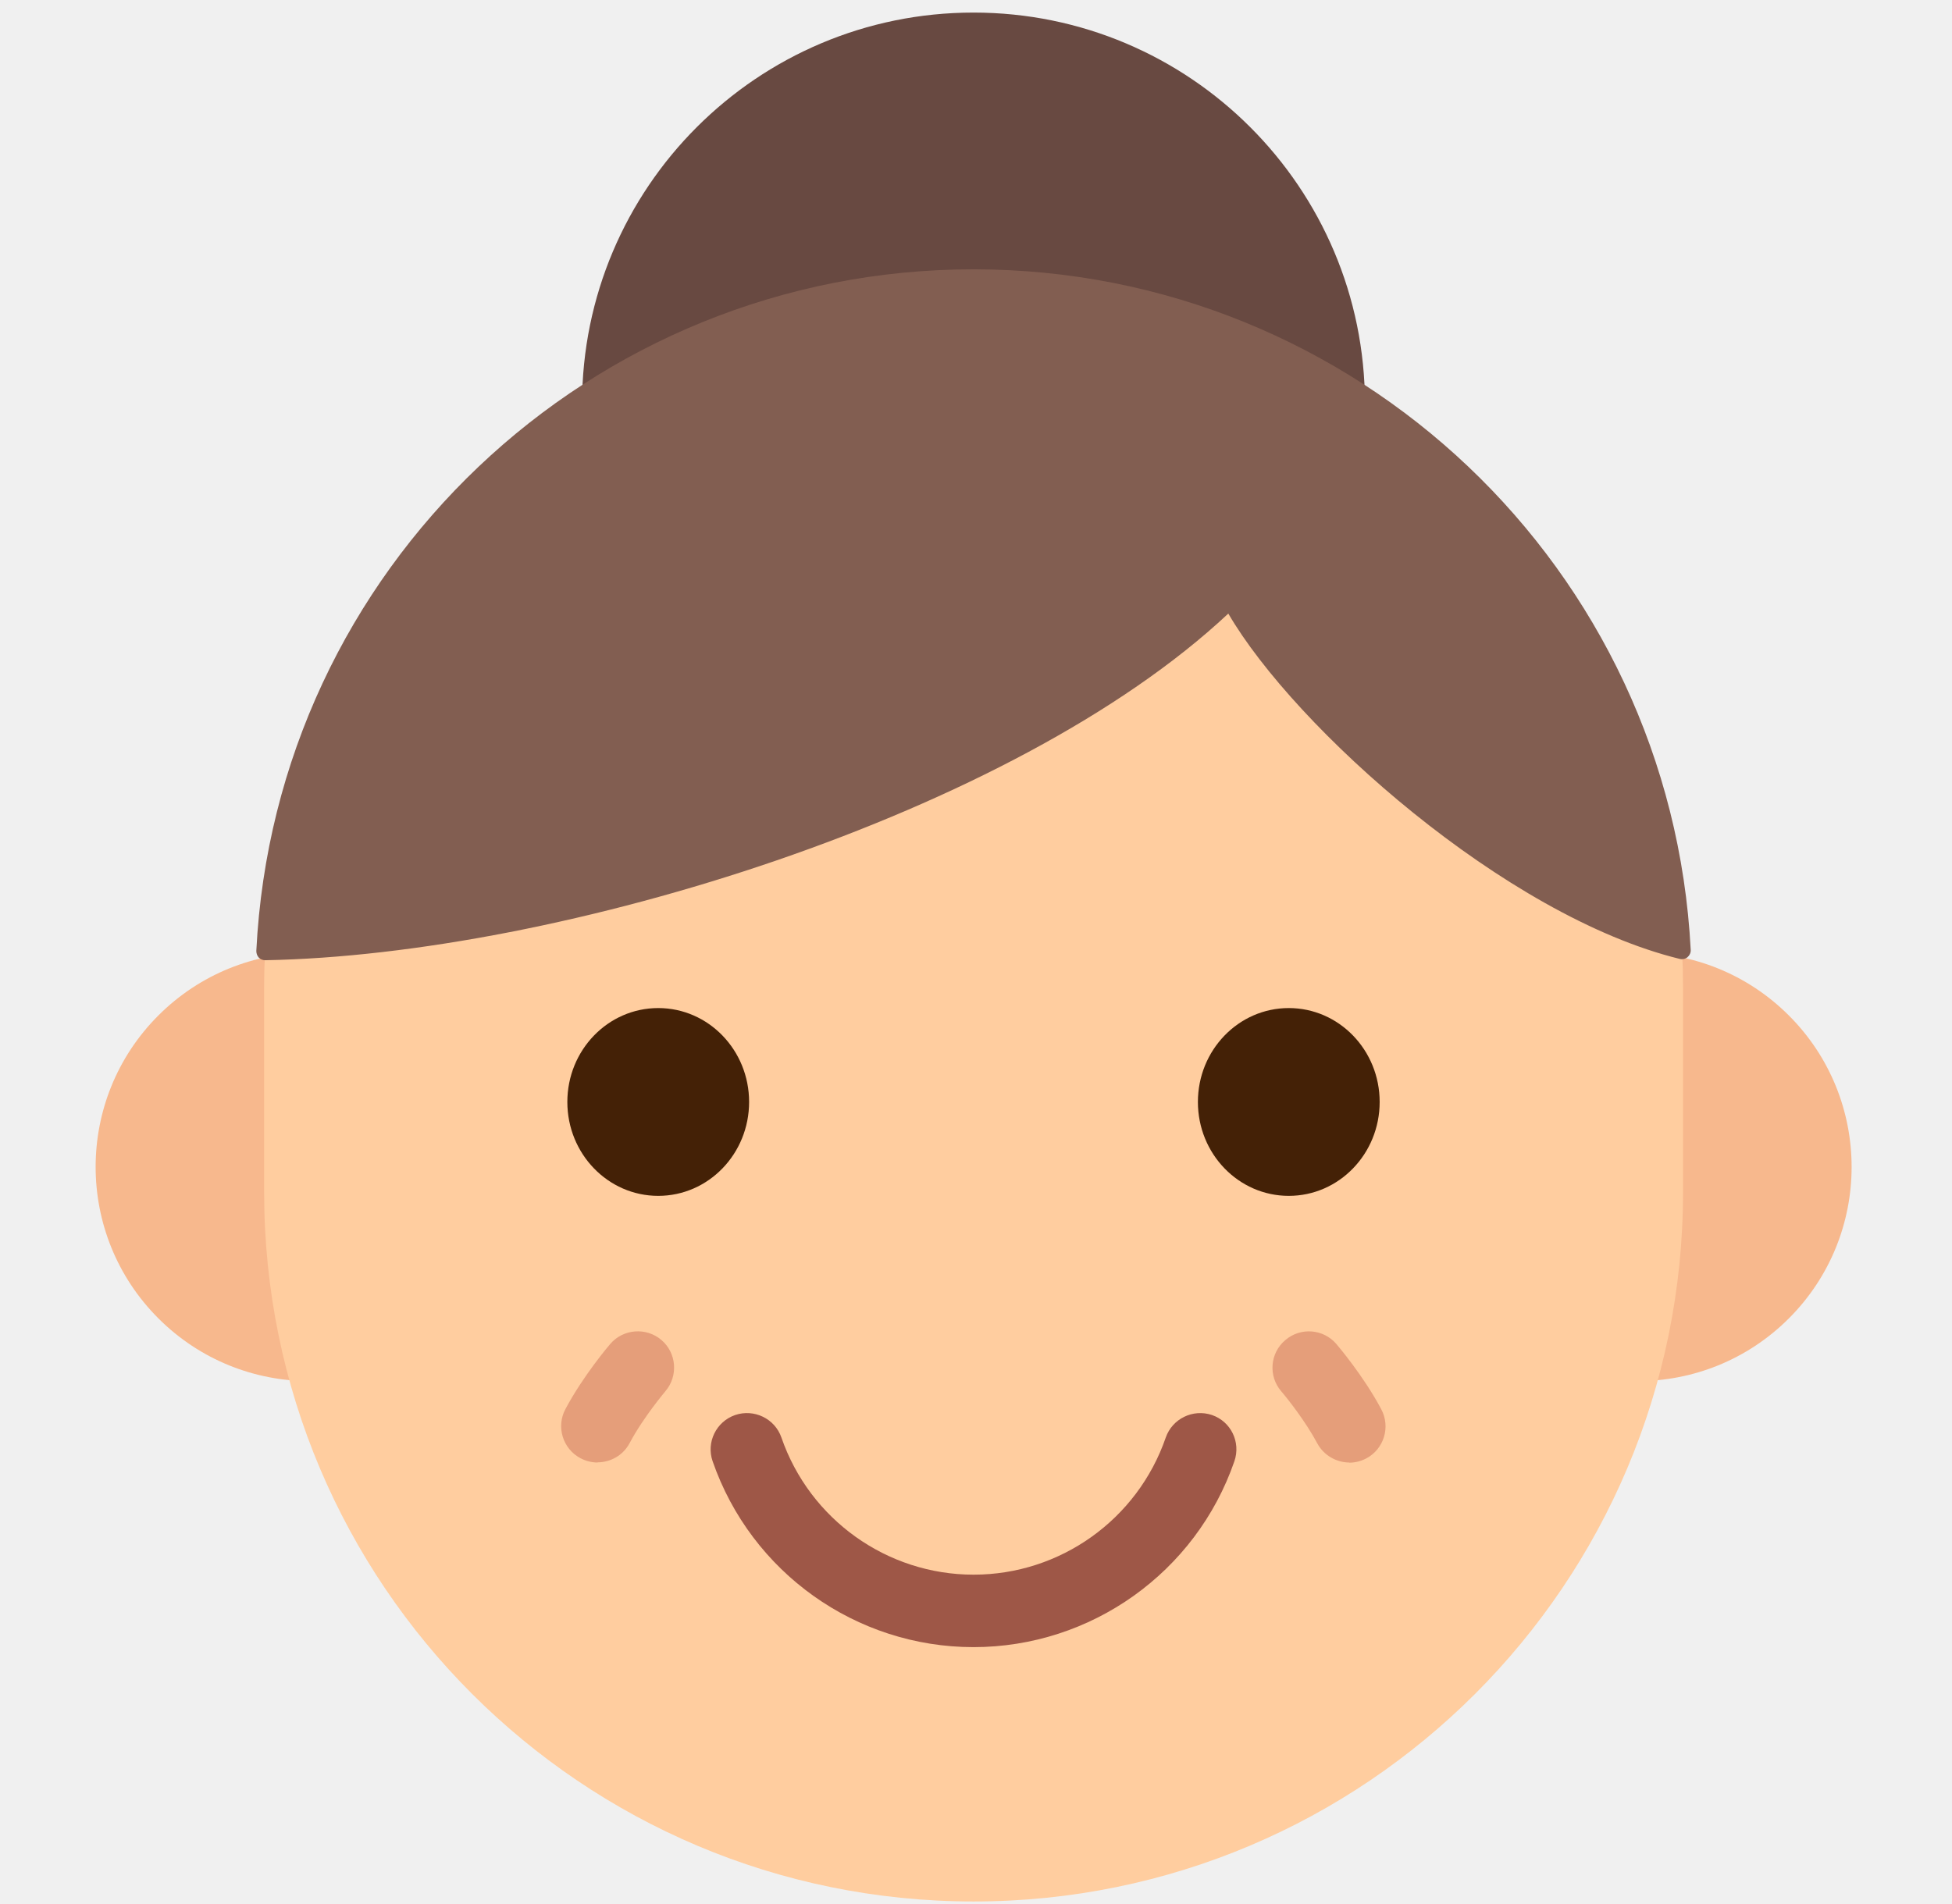
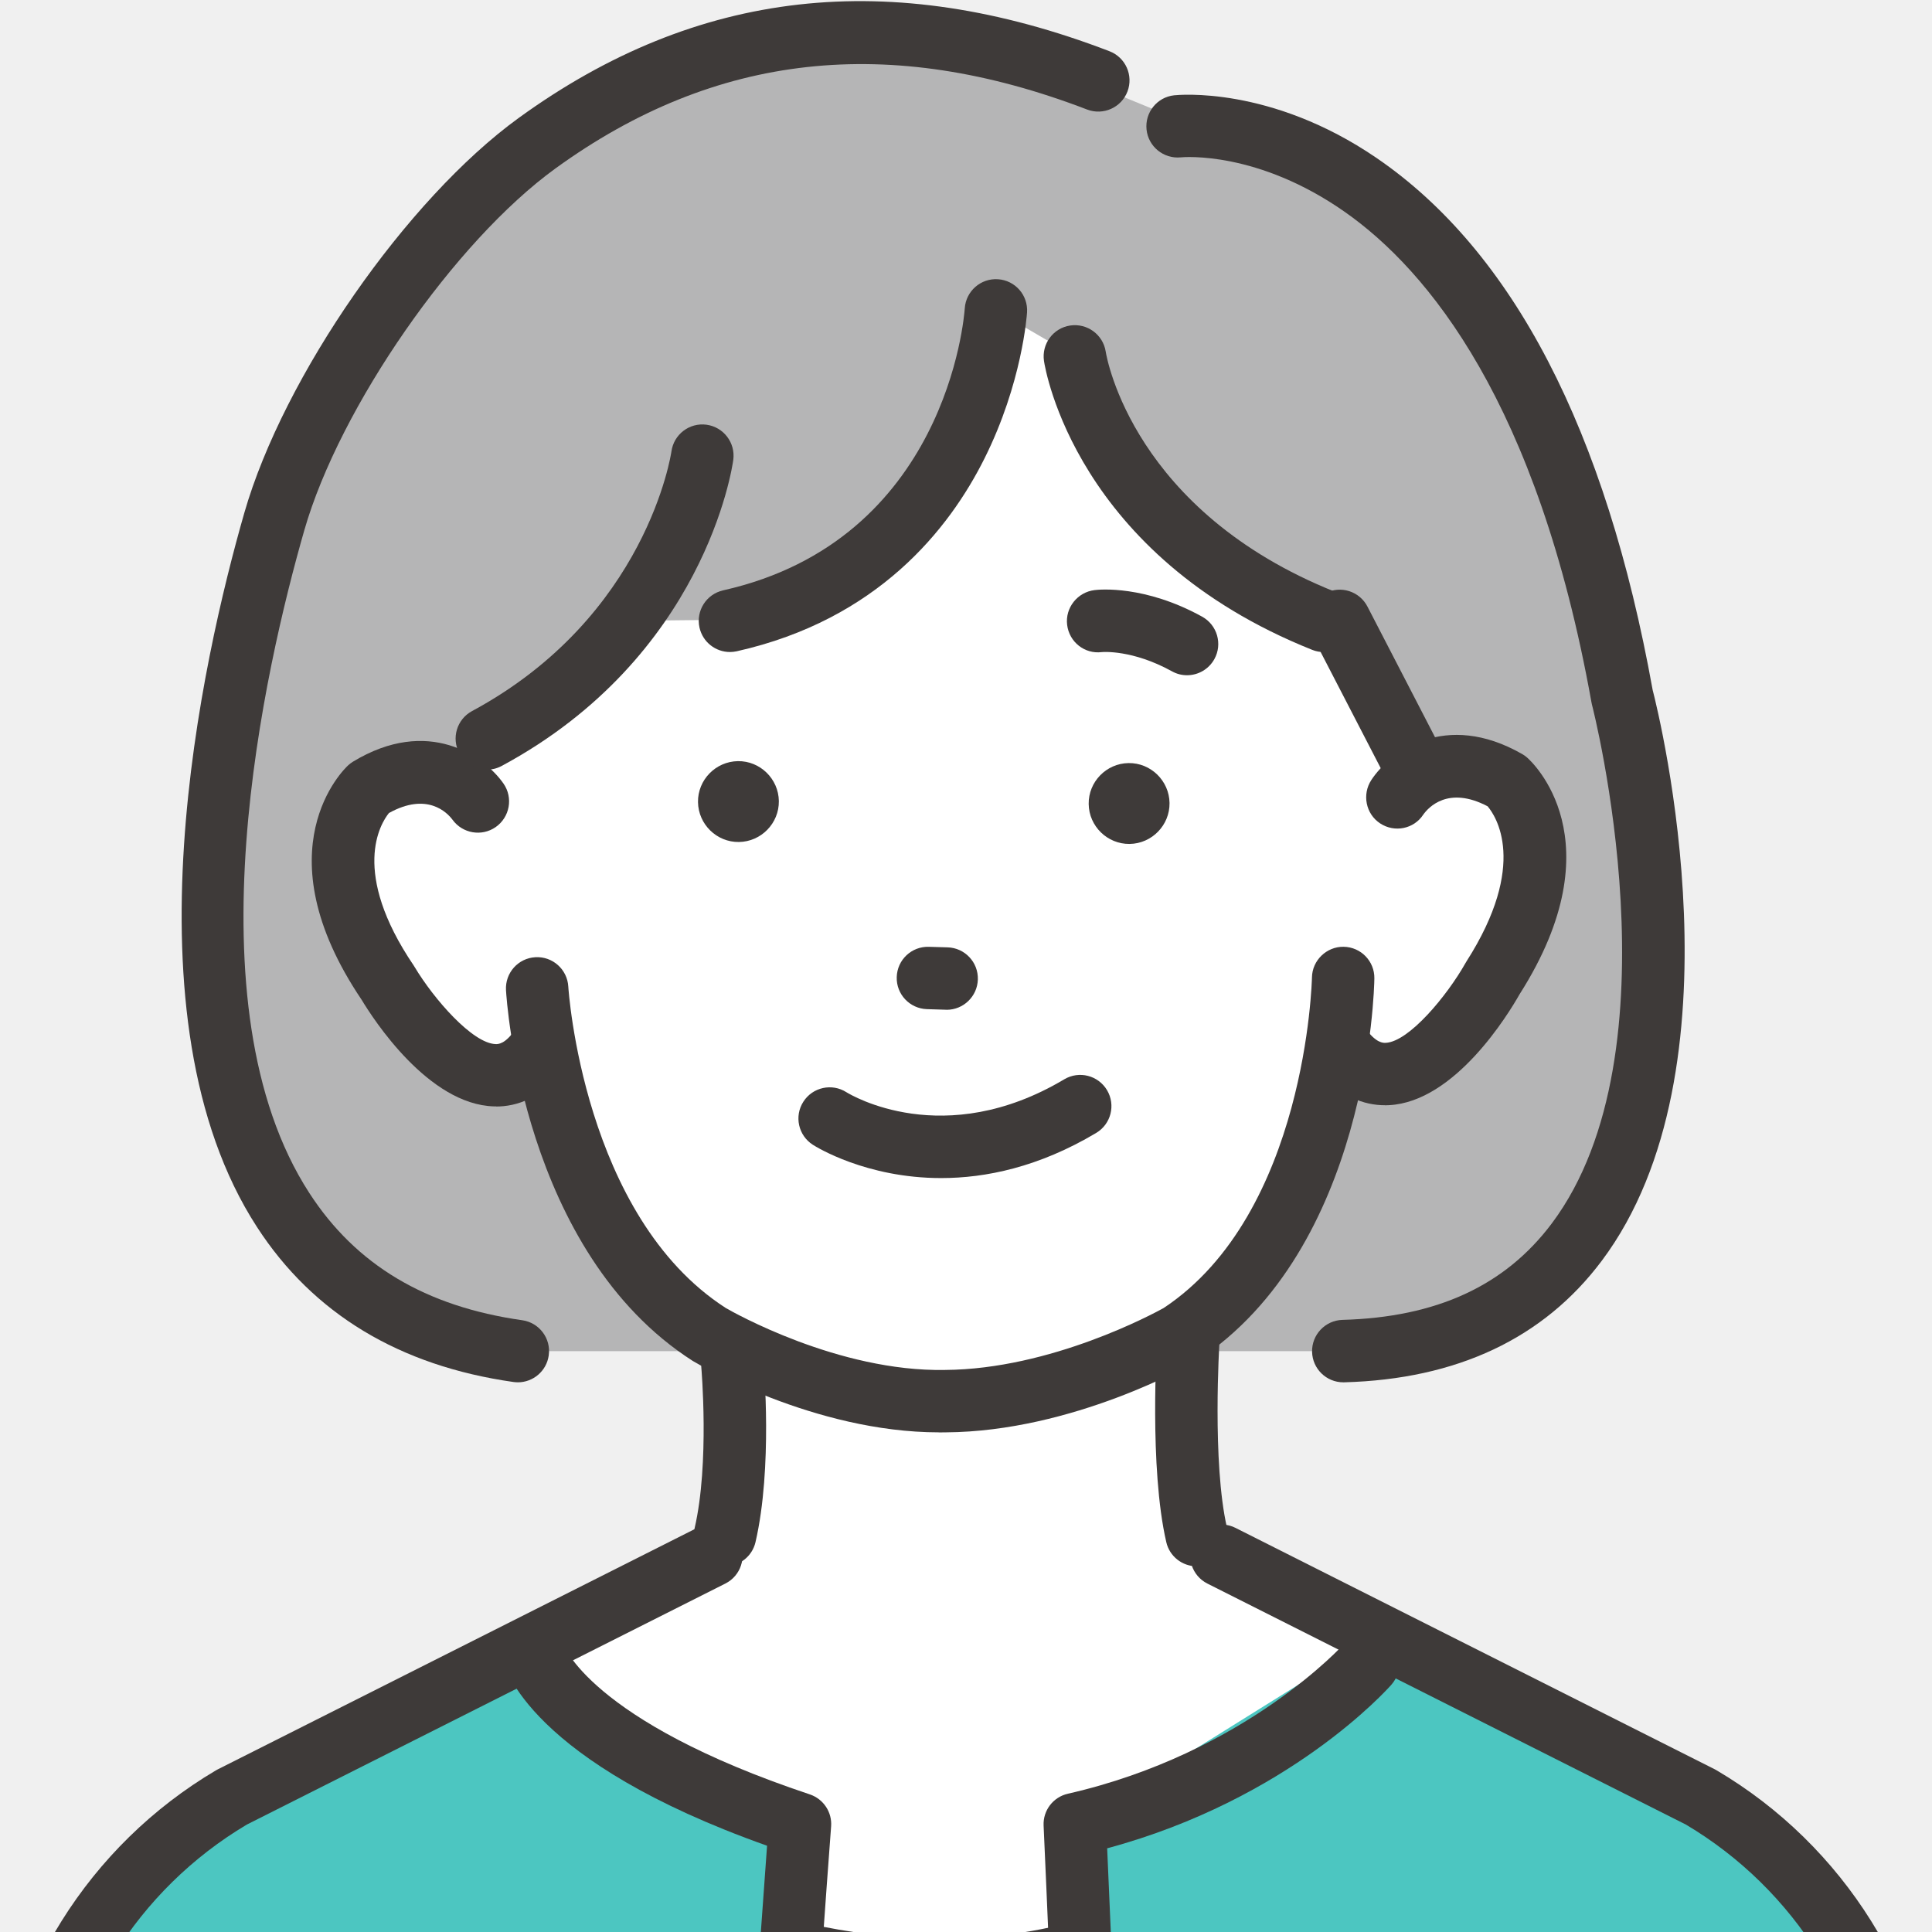
- <svg xmlns="http://www.w3.org/2000/svg" width="122" height="119" viewBox="0 0 122 119" fill="none">
-   <g id="c3-2">
-     <path id="Vector" d="M85.309 25.256C85.309 11.741 74.356 0.786 60.844 0.786C47.332 0.786 36.379 11.741 36.379 25.256V32.316C36.379 45.83 47.332 56.786 60.844 56.786C74.356 56.786 85.309 45.83 85.309 32.316V25.256Z" fill="#684941" />
-     <path id="Vector_2" d="M28.835 82.414C34.064 77.185 34.064 68.707 28.835 63.478C23.606 58.249 15.128 58.249 9.899 63.478C4.67 68.707 4.67 77.185 9.899 82.414C15.128 87.644 23.606 87.644 28.835 82.414Z" fill="#F7B88D" />
-     <path id="Vector_3" d="M111.804 82.416C117.033 77.187 117.033 68.709 111.804 63.48C106.575 58.251 98.097 58.251 92.868 63.48C87.638 68.709 87.638 77.187 92.868 82.416C98.097 87.645 106.575 87.645 111.804 82.416Z" fill="#F7B88D" />
-     <path id="Vector_4" d="M60.849 118.866C36.359 118.866 16.509 99.016 16.509 74.525V61.725C16.509 37.236 36.559 20.416 61.049 20.416C85.539 20.416 105.189 37.236 105.189 61.725V74.525C105.189 99.016 85.339 118.866 60.849 118.866Z" fill="#FFCD9F" />
-     <path id="Vector_5" d="M46.819 68.886C46.819 72.126 44.279 74.756 41.139 74.756C37.999 74.756 35.459 72.126 35.459 68.886C35.459 65.646 37.999 63.016 41.139 63.016C44.279 63.016 46.819 65.646 46.819 68.886Z" fill="#442106" />
-     <path id="Vector_6" d="M86.229 68.886C86.229 72.126 83.689 74.756 80.549 74.756C77.409 74.756 74.869 72.126 74.869 68.886C74.869 65.646 77.409 63.016 80.549 63.016C83.689 63.016 86.229 65.646 86.229 68.886Z" fill="#442106" />
-     <path id="Vector_7" d="M60.849 102.966C53.499 102.966 46.949 98.296 44.539 91.346C44.129 90.166 44.759 88.866 45.949 88.456C47.129 88.056 48.429 88.676 48.839 89.866C50.609 94.986 55.439 98.436 60.849 98.436C66.259 98.436 71.089 94.996 72.859 89.866C73.269 88.686 74.559 88.056 75.749 88.456C76.939 88.866 77.559 90.156 77.149 91.346C74.749 98.296 68.189 102.966 60.839 102.966H60.849Z" fill="#9E5747" />
-     <path id="Vector_8" d="M60.849 16.835C36.91 16.835 17.209 35.556 16.02 59.445C16.02 59.596 16.07 59.745 16.169 59.855C16.27 59.965 16.419 60.026 16.57 60.026C34.999 59.695 63.359 50.925 76.769 38.355C80.919 45.486 94.079 57.276 104.99 59.945C105.16 59.986 105.34 59.945 105.47 59.835C105.6 59.725 105.68 59.556 105.67 59.386C104.44 35.526 84.749 16.835 60.84 16.835H60.849Z" fill="#825E51" />
-     <path id="Vector_9" d="M37.349 91.425C36.989 91.425 36.619 91.335 36.279 91.156C35.169 90.566 34.749 89.186 35.339 88.085C36.449 85.996 38.069 84.096 38.139 84.016C38.949 83.066 40.389 82.956 41.339 83.766C42.289 84.576 42.399 86.016 41.589 86.966C41.579 86.986 40.219 88.576 39.349 90.216C38.939 90.986 38.149 91.415 37.339 91.415L37.349 91.425Z" fill="#E59E7A" />
-     <path id="Vector_10" d="M84.339 91.425C83.529 91.425 82.739 90.985 82.329 90.225C81.599 88.855 80.459 87.415 80.079 86.975C79.259 86.025 79.369 84.585 80.329 83.775C81.279 82.955 82.719 83.065 83.529 84.025C83.599 84.105 85.219 86.005 86.329 88.095C86.919 89.205 86.499 90.575 85.399 91.165C85.059 91.345 84.689 91.435 84.329 91.435L84.339 91.425Z" fill="#E59E7A" />
+ <svg xmlns="http://www.w3.org/2000/svg" width="60" height="60" viewBox="0 0 60 60" fill="none">
+   <g id="Clip path group">
+     <mask id="mask0_536_48052" style="mask-type:luminance" maskUnits="userSpaceOnUse" x="-9" y="-7" width="80" height="81">
+       <g id="clippath">
+         <path id="Vector" d="M30.915 73.245C52.939 73.245 70.793 55.391 70.793 33.366C70.793 11.342 52.939 -6.512 30.915 -6.512C8.891 -6.512 -8.963 11.342 -8.963 33.366C-8.963 55.391 8.891 73.245 30.915 73.245Z" fill="white" />
+       </g>
+     </mask>
+     <g mask="url(#mask0_536_48052)">
+       <g id="Group">
+         <g id="Clip path group_2">
+           <mask id="mask1_536_48052" style="mask-type:luminance" maskUnits="userSpaceOnUse" x="-7" y="-9" width="75" height="83">
+             <g id="clippath-1">
+               <path id="Vector_2" d="M67.841 -8.316H-6.01V73.763H67.841V-8.316Z" fill="white" />
+             </g>
+           </mask>
+           <g mask="url(#mask1_536_48052)">
+             <g id="Group_2">
+               <path id="Vector_3" d="M22.454 38.021C22.454 38.021 23.332 45.498 22.454 48.842L16.814 52.123L27.268 72.16L42.731 53.62L43.446 51.852L37.376 48.172C37.376 48.172 37.225 44.081 37.968 40.185L28.379 36.774L22.454 38.019V38.021Z" fill="white" />
+               <path id="Vector_4" d="M18.778 78.936L19.123 60.248C19.123 60.248 32.02 62.38 41.03 59.485L41.671 79.042L18.778 78.936Z" fill="white" />
+               <path id="Vector_5" d="M52.492 79.044L50.254 58.815L32.804 57.223L33.801 79.044H52.492Z" fill="#4CC6C1" />
+               <path id="Vector_6" d="M16.083 41.961H42.484C42.484 41.961 60.081 43.409 46.877 11.067C46.877 11.067 43.584 2.712 37.087 3.911L31.751 1.724C31.751 1.724 18.915 -1.826 11.846 9.638C11.846 9.638 0.777 30.626 10.658 39.228C10.658 39.228 13.802 41.959 16.085 41.959L16.083 41.961Z" fill="#B5B5B6" />
+               <path id="Vector_7" d="M16.533 79.342L10.751 66.904L22.092 55.599C22.092 55.599 16.567 53.358 16.533 51.261L5.869 56.712C5.869 56.712 1.671 60.018 0.779 66.216C0.746 66.441 0.718 66.671 0.695 66.904C0.485 69.007 0.02 73.789 -0.515 79.34H16.535L16.533 79.342Z" fill="#4CC6C1" />
+               <path id="Vector_8" d="M60.988 79.044L58.864 63.829C58.28 61.324 55.444 57.5 53.264 56.136L42.484 50.971L33.38 56.647L47.945 69.231L48.327 79.019L60.99 79.042L60.988 79.044Z" fill="#4CC6C1" />
+               <path id="Vector_9" d="M23.639 79.034L24.844 56.474L20.154 54.852L10.81 64.089L8.915 79.31L23.639 79.034Z" fill="#4CC6C1" />
+               <path id="Vector_10" d="M47.374 25.14C45.746 23.135 43.447 22.935 43.447 22.935L39.385 16.053L30.93 6.48L26.8 14.315L20.91 11.816L17.716 17.713L14.838 24.887C14.838 24.887 12.767 21.633 11.177 26.21C11.177 26.21 9.039 29.291 15.078 33.354C15.078 33.354 16.42 33.207 16.812 32.494C16.812 32.494 19.186 44.391 29.099 44.005C41.602 44.64 41.602 32.484 41.602 32.484C42.012 33.185 43.445 33.695 43.445 33.695C49.916 29.516 47.372 25.138 47.372 25.138L47.374 25.14Z" fill="white" />
+               <path id="Vector_11" d="M36.863 20.97C36.704 20.97 36.543 20.931 36.396 20.848C35.169 20.172 34.252 20.248 34.213 20.252C33.682 20.317 33.206 19.937 33.141 19.406C33.076 18.875 33.462 18.39 33.993 18.326C34.148 18.306 35.557 18.171 37.333 19.151C37.802 19.41 37.972 20 37.714 20.468C37.537 20.788 37.206 20.97 36.865 20.97H36.863Z" fill="#3E3A39" />
+               <path id="Vector_12" d="M29.229 36.586C26.896 36.586 25.344 35.616 25.242 35.551C24.791 35.261 24.66 34.662 24.95 34.213C25.238 33.764 25.836 33.633 26.285 33.919C26.418 34.001 29.313 35.746 33.051 33.519C33.511 33.245 34.105 33.395 34.38 33.856C34.654 34.317 34.503 34.911 34.042 35.185C32.257 36.249 30.607 36.586 29.229 36.586Z" fill="#3E3A39" />
+               <path id="Vector_13" d="M35.082 26.209C34.392 26.218 33.819 25.66 33.81 24.97C33.8 24.28 34.358 23.708 35.048 23.698C35.738 23.688 36.311 24.247 36.321 24.937C36.33 25.627 35.772 26.199 35.082 26.209Z" fill="#3E3A39" />
+               <path id="Vector_14" d="M22.949 26.149C22.259 26.159 21.687 25.6 21.677 24.91C21.667 24.22 22.226 23.648 22.916 23.638C23.605 23.628 24.178 24.187 24.188 24.877C24.197 25.567 23.639 26.139 22.949 26.149Z" fill="#3E3A39" />
+               <path id="Vector_15" d="M29.399 31.358C29.39 31.358 29.38 31.358 29.37 31.358L28.788 31.34C28.253 31.324 27.831 30.877 27.849 30.342C27.865 29.807 28.31 29.388 28.847 29.404L29.429 29.421C29.964 29.437 30.385 29.884 30.368 30.419C30.352 30.944 29.921 31.36 29.399 31.36V31.358Z" fill="#3E3A39" />
+               <path id="Vector_16" d="M41.716 42.929C41.193 42.929 40.762 42.511 40.748 41.986C40.734 41.451 41.156 41.006 41.691 40.99C44.613 40.91 46.74 39.93 48.192 37.995C52.202 32.648 49.468 21.986 49.438 21.878C49.433 21.853 49.427 21.829 49.423 21.804C47.751 12.5 44.343 8.395 41.777 6.59C39.062 4.681 36.763 4.877 36.667 4.887C36.136 4.938 35.662 4.552 35.607 4.023C35.552 3.494 35.932 3.019 36.461 2.96C36.583 2.947 39.462 2.659 42.749 4.905C46.985 7.8 49.87 13.356 51.324 21.424C51.544 22.28 54.223 33.184 49.742 39.158C47.937 41.565 45.246 42.833 41.744 42.929C41.734 42.929 41.726 42.929 41.716 42.929Z" fill="#3E3A39" />
+               <path id="Vector_17" d="M22.518 48.642C22.445 48.642 22.373 48.635 22.299 48.617C21.777 48.495 21.452 47.976 21.573 47.455C22.04 45.438 21.781 42.484 21.779 42.453C21.73 41.919 22.124 41.449 22.657 41.4C23.19 41.351 23.661 41.745 23.71 42.278C23.721 42.411 24 45.569 23.463 47.892C23.359 48.34 22.961 48.642 22.52 48.642H22.518Z" fill="#3E3A39" />
+               <path id="Vector_18" d="M37.163 48.643C36.721 48.643 36.322 48.339 36.22 47.892C35.685 45.581 35.928 41.711 35.938 41.546C35.973 41.011 36.433 40.605 36.967 40.64C37.502 40.676 37.905 41.136 37.872 41.669C37.87 41.707 37.637 45.421 38.107 47.453C38.229 47.975 37.903 48.496 37.382 48.616C37.307 48.633 37.235 48.641 37.163 48.641V48.643Z" fill="#3E3A39" />
+               <path id="Vector_19" d="M16.083 42.929C16.038 42.929 15.993 42.925 15.945 42.919C12.406 42.417 9.724 40.799 7.98 38.105C3.75 31.583 6.298 20.422 7.588 15.926C8.807 11.685 12.631 6.181 16.114 3.659C21.643 -0.348 27.643 -1.024 34.456 1.591C34.956 1.783 35.205 2.343 35.014 2.843C34.822 3.343 34.262 3.592 33.762 3.402C27.608 1.04 22.208 1.638 17.253 5.229C14.123 7.496 10.55 12.641 9.452 16.463C8.235 20.703 5.81 31.197 9.607 37.051C11.053 39.283 13.217 40.575 16.218 41.001C16.747 41.075 17.118 41.567 17.041 42.096C16.973 42.58 16.557 42.929 16.083 42.929Z" fill="#3E3A39" />
+               <path id="Vector_20" d="M29.16 44.483C25.283 44.483 21.694 42.37 21.54 42.28C21.53 42.275 21.522 42.271 21.514 42.265C16.228 38.882 15.734 31.079 15.714 30.748C15.685 30.213 16.093 29.756 16.628 29.727C17.163 29.697 17.619 30.107 17.649 30.64C17.653 30.71 18.111 37.77 22.541 40.622C22.755 40.746 26.032 42.606 29.344 42.545C32.639 42.525 35.844 40.785 36.138 40.622C40.573 37.684 40.742 30.43 40.744 30.358C40.751 29.823 41.2 29.395 41.727 29.403C42.263 29.411 42.69 29.85 42.682 30.385C42.678 30.726 42.502 38.764 37.174 42.259C37.159 42.269 37.143 42.278 37.127 42.288C36.974 42.376 33.319 44.46 29.368 44.483C29.297 44.483 29.227 44.485 29.156 44.485L29.16 44.483Z" fill="#3E3A39" />
+               <path id="Vector_21" d="M-0.547 80.308C-0.579 80.308 -0.612 80.308 -0.645 80.305C-1.179 80.252 -1.567 79.775 -1.514 79.244L-0.191 66.022C0.174 61.443 2.753 57.316 6.708 54.979C6.728 54.968 6.746 54.958 6.765 54.948L21.655 47.447C22.134 47.206 22.716 47.398 22.957 47.876C23.198 48.355 23.006 48.937 22.528 49.178L7.667 56.663C4.266 58.684 2.052 62.239 1.74 66.183C1.74 66.189 1.74 66.196 1.74 66.202L0.417 79.434C0.366 79.934 -0.055 80.306 -0.547 80.306V80.308Z" fill="#3E3A39" />
+               <path id="Vector_22" d="M60.571 80.308C60.079 80.308 59.658 79.936 59.607 79.436L58.284 66.204C58.284 66.204 58.284 66.19 58.284 66.184C57.972 62.241 55.758 58.683 52.357 56.664L37.496 49.179C37.018 48.938 36.826 48.356 37.067 47.878C37.308 47.4 37.89 47.208 38.368 47.449L53.258 54.949C53.278 54.959 53.298 54.969 53.315 54.981C57.271 57.317 59.85 61.445 60.215 66.023L61.538 79.246C61.59 79.779 61.202 80.253 60.669 80.306C60.636 80.31 60.605 80.31 60.571 80.31V80.308Z" fill="#3E3A39" />
+               <path id="Vector_23" d="M23.387 80.012C23.369 80.012 23.349 80.012 23.332 80.012C22.797 79.982 22.389 79.524 22.419 78.991C22.989 68.81 23.632 59.896 23.822 57.321C16.456 54.704 15.653 51.792 15.584 51.459L17.483 51.067C17.483 51.067 17.483 51.053 17.473 51.023C17.481 51.047 18.277 53.434 25.151 55.727C25.572 55.869 25.845 56.278 25.811 56.721C25.803 56.823 25.027 67.076 24.355 79.099C24.326 79.614 23.898 80.014 23.389 80.014L23.387 80.012Z" fill="#3E3A39" />
+               <path id="Vector_24" d="M34.29 79.979C33.77 79.979 33.341 79.569 33.322 79.046C32.885 67.272 32.416 56.798 32.41 56.694C32.389 56.225 32.706 55.81 33.163 55.706C38.678 54.45 41.724 51.071 41.755 51.037C42.11 50.637 42.722 50.598 43.124 50.953C43.525 51.306 43.565 51.917 43.212 52.319C43.078 52.47 40.035 55.878 34.384 57.401C34.502 60.063 34.892 69.059 35.26 78.977C35.28 79.512 34.862 79.961 34.327 79.983C34.315 79.983 34.304 79.983 34.29 79.983V79.979Z" fill="#3E3A39" />
+               <path id="Vector_25" d="M29.233 62.145C27.325 62.145 25.626 61.863 24.325 61.55C23.803 61.424 23.484 60.901 23.609 60.379C23.735 59.858 24.258 59.538 24.779 59.664C26.834 60.16 29.973 60.568 33.268 59.699C33.786 59.564 34.317 59.872 34.452 60.389C34.589 60.907 34.279 61.438 33.762 61.573C32.19 61.989 30.654 62.143 29.233 62.143V62.145Z" fill="#3E3A39" />
+               <path id="Vector_26" d="M30.93 9.638C30.93 9.638 30.152 18.156 22.822 19.244L19.39 19.281L13.474 23.797L10.195 19.281C10.195 19.281 14.409 3.968 24.842 3.911C24.842 3.911 35.977 2.531 41.106 11.653L45.426 14.46L42.48 19.281C42.48 19.281 33.905 16.071 33.376 11.067L30.928 9.64L30.93 9.638Z" fill="#B5B5B6" />
+               <path id="Vector_27" d="M43.01 34.324C42.393 34.324 41.552 34.087 40.815 33.046C40.505 32.609 40.609 32.004 41.046 31.696C41.483 31.386 42.089 31.49 42.397 31.927C42.734 32.401 42.961 32.39 43.036 32.386C43.761 32.349 44.943 30.92 45.515 29.904C45.523 29.889 45.535 29.873 45.543 29.857C47.475 26.833 46.444 25.328 46.199 25.04C44.974 24.397 44.361 25.073 44.2 25.3C43.906 25.747 43.308 25.865 42.861 25.571C42.414 25.277 42.295 24.669 42.589 24.222C43.165 23.346 44.886 22.053 47.271 23.417C47.326 23.448 47.379 23.485 47.428 23.529C47.546 23.631 50.247 26.078 47.191 30.879C46.844 31.492 45.19 34.215 43.138 34.322C43.096 34.324 43.053 34.326 43.01 34.326V34.324Z" fill="#3E3A39" />
+               <path id="Vector_28" d="M15.409 34.36C15.387 34.36 15.365 34.36 15.344 34.36C13.303 34.305 11.592 31.649 11.232 31.051C8.076 26.371 10.697 23.874 10.81 23.77C10.857 23.727 10.908 23.688 10.963 23.654C13.298 22.239 15.04 23.48 15.636 24.334C15.942 24.773 15.834 25.377 15.395 25.685C14.96 25.989 14.362 25.885 14.052 25.456C13.886 25.234 13.264 24.591 12.078 25.25C11.82 25.571 10.875 27.075 12.851 29.989C12.861 30.005 12.87 30.02 12.88 30.036C13.472 31.024 14.675 32.406 15.395 32.425C15.467 32.427 15.691 32.433 16.01 31.959C16.308 31.514 16.91 31.396 17.355 31.694C17.8 31.992 17.917 32.596 17.619 33.039C16.89 34.125 16.026 34.364 15.406 34.364L15.409 34.36Z" fill="#3E3A39" />
+               <path id="Vector_29" d="M22.669 20.249C22.226 20.249 21.826 19.944 21.724 19.493C21.606 18.969 21.936 18.452 22.457 18.334C29.386 16.778 29.942 9.867 29.962 9.573C29.999 9.04 30.46 8.636 30.993 8.672C31.526 8.707 31.93 9.165 31.896 9.701C31.89 9.789 31.744 11.898 30.573 14.24C29.48 16.429 27.257 19.244 22.88 20.226C22.81 20.241 22.737 20.249 22.667 20.249H22.669Z" fill="#3E3A39" />
+               <path id="Vector_30" d="M41.108 20.25C40.989 20.25 40.867 20.229 40.75 20.181C33.406 17.247 32.459 11.456 32.422 11.211C32.343 10.681 32.708 10.187 33.237 10.109C33.764 10.031 34.258 10.393 34.339 10.921C34.374 11.136 35.211 15.883 41.469 18.382C41.967 18.58 42.208 19.145 42.01 19.642C41.859 20.023 41.495 20.252 41.11 20.252L41.108 20.25Z" fill="#3E3A39" />
+               <path id="Vector_31" d="M15.121 23.905C14.776 23.905 14.443 23.721 14.266 23.396C14.011 22.925 14.188 22.337 14.66 22.083C20.099 19.152 20.844 14.072 20.852 14.021C20.924 13.49 21.412 13.118 21.942 13.19C22.473 13.263 22.843 13.751 22.773 14.28C22.739 14.529 21.879 20.395 15.579 23.788C15.432 23.866 15.275 23.904 15.121 23.904V23.905Z" fill="#3E3A39" />
+               <path id="Vector_32" d="M44.041 24.956C43.69 24.956 43.351 24.766 43.178 24.433L40.744 19.727C40.497 19.251 40.683 18.667 41.16 18.422C41.636 18.175 42.22 18.361 42.467 18.837L44.901 23.543C45.148 24.019 44.962 24.604 44.486 24.849C44.343 24.923 44.192 24.956 44.041 24.956Z" fill="#3E3A39" />
+             </g>
+           </g>
+         </g>
+       </g>
+     </g>
  </g>
</svg>
